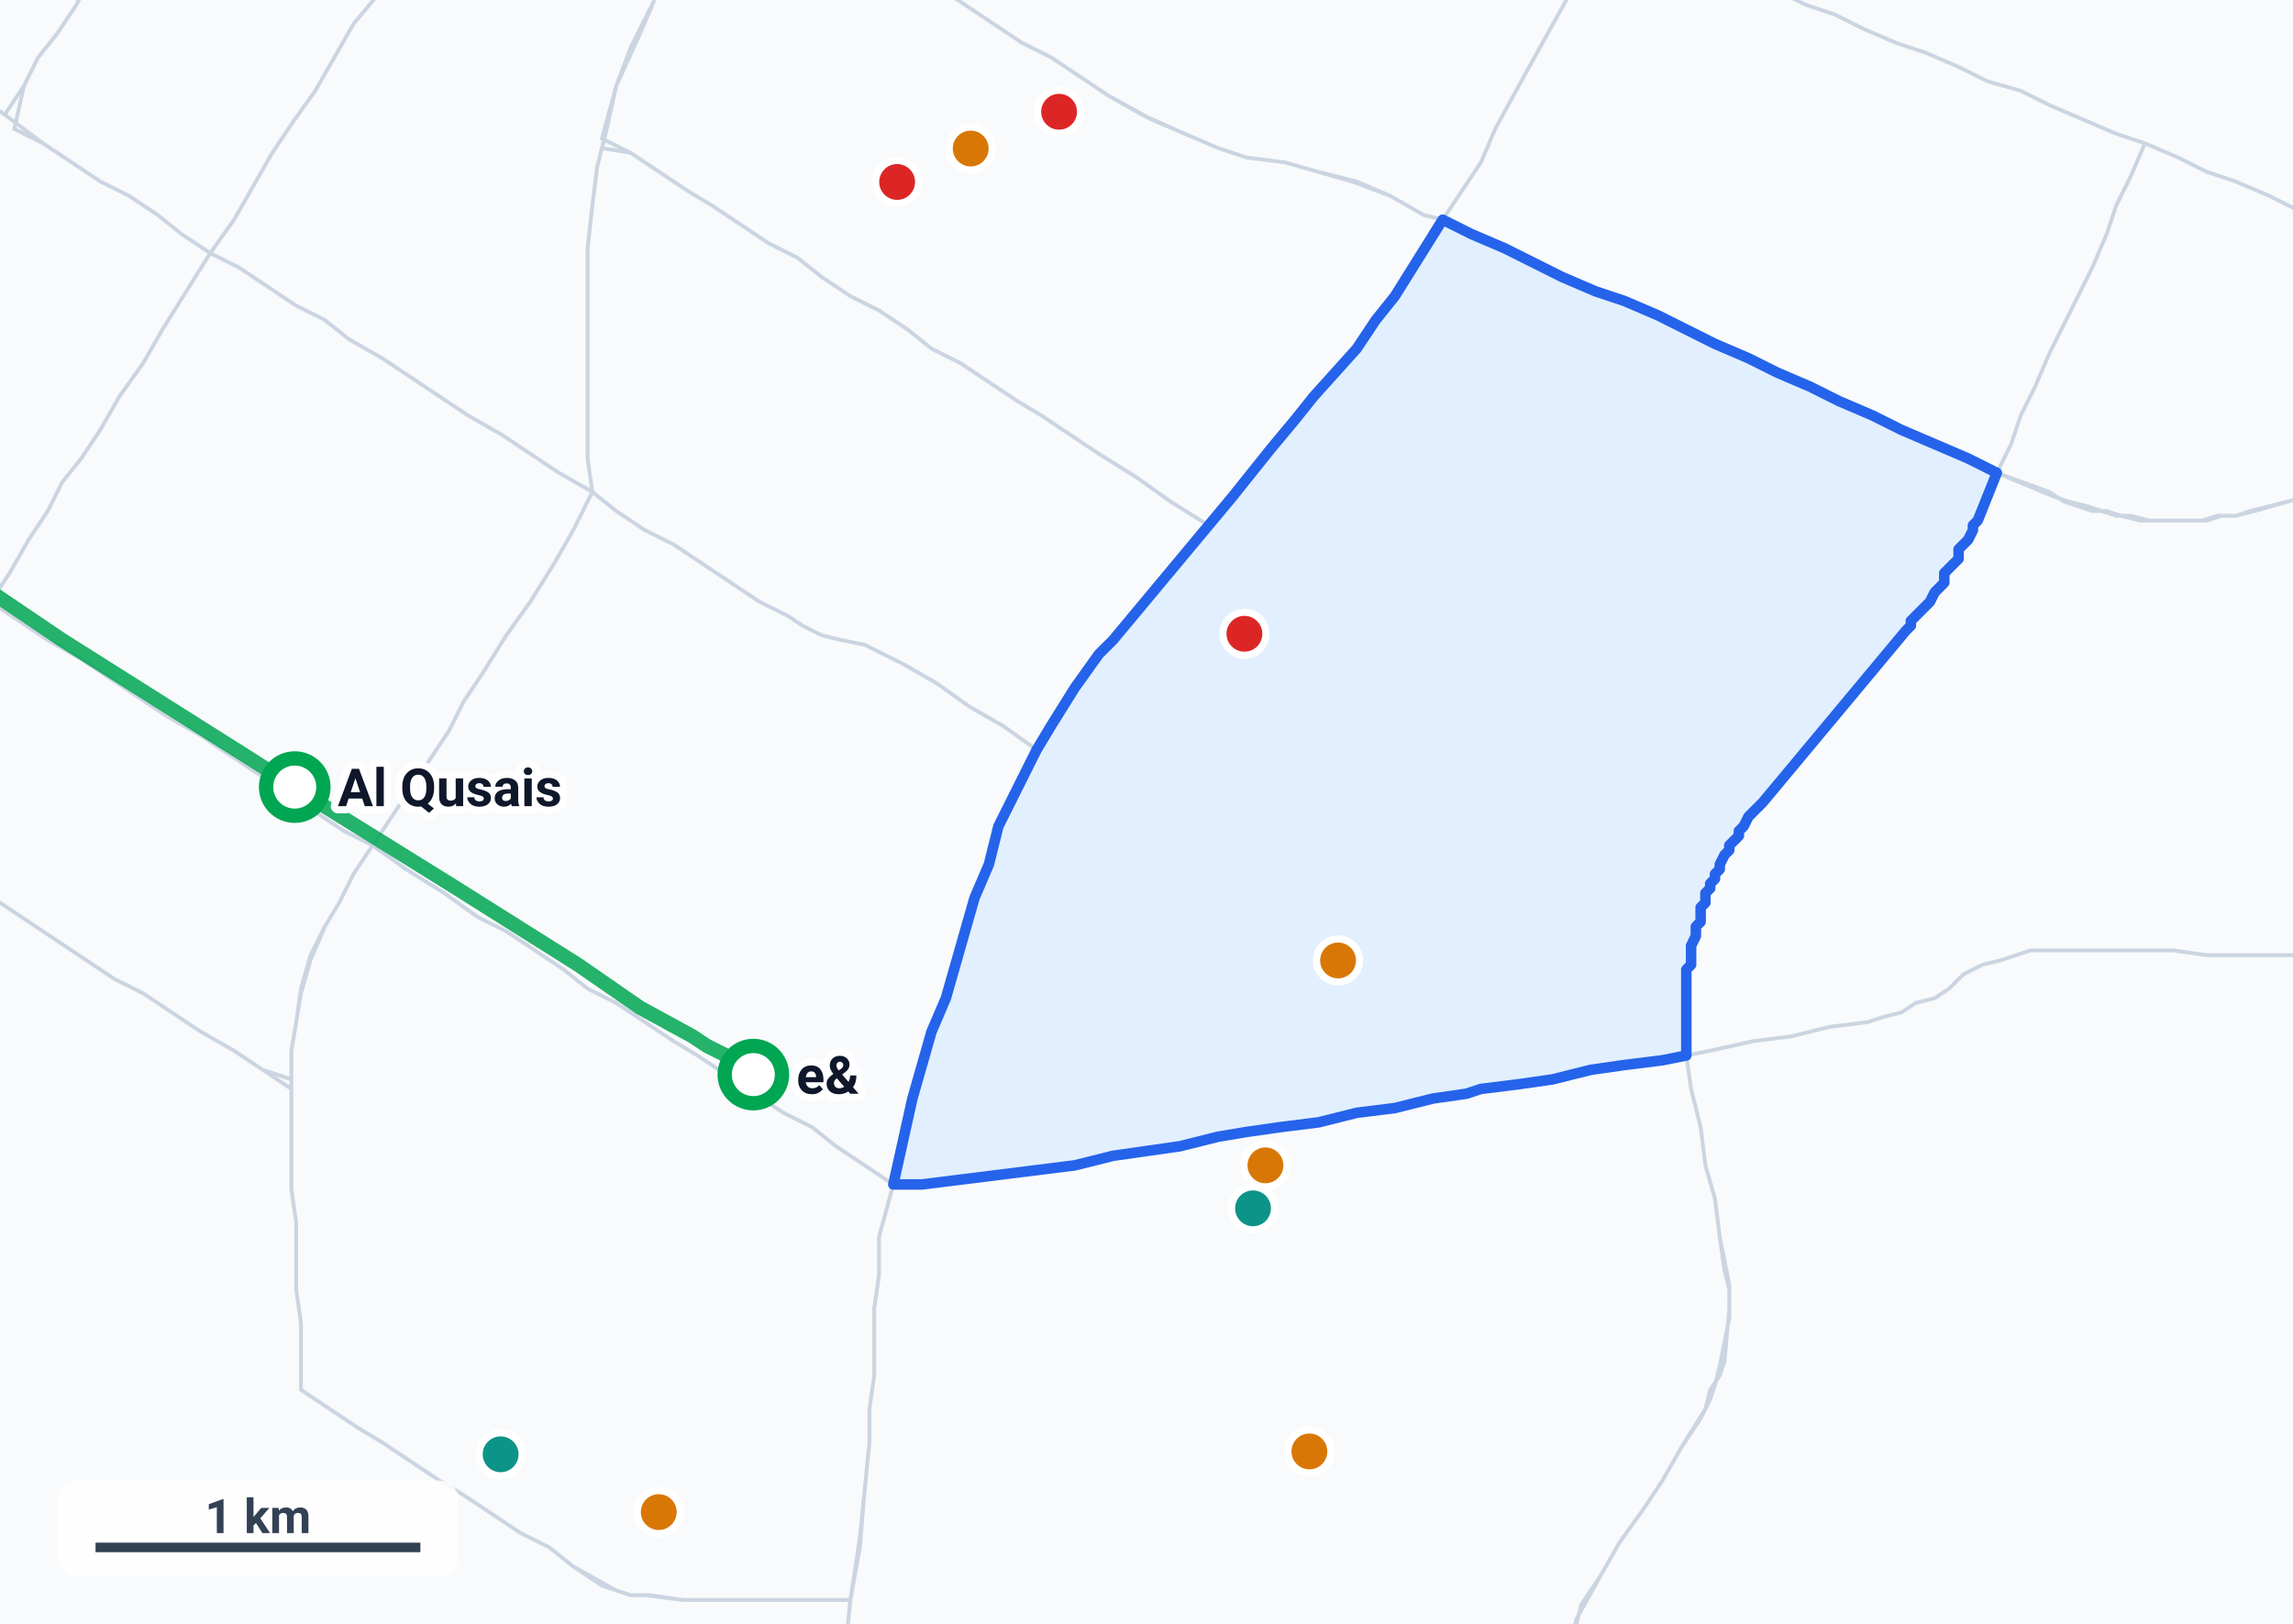
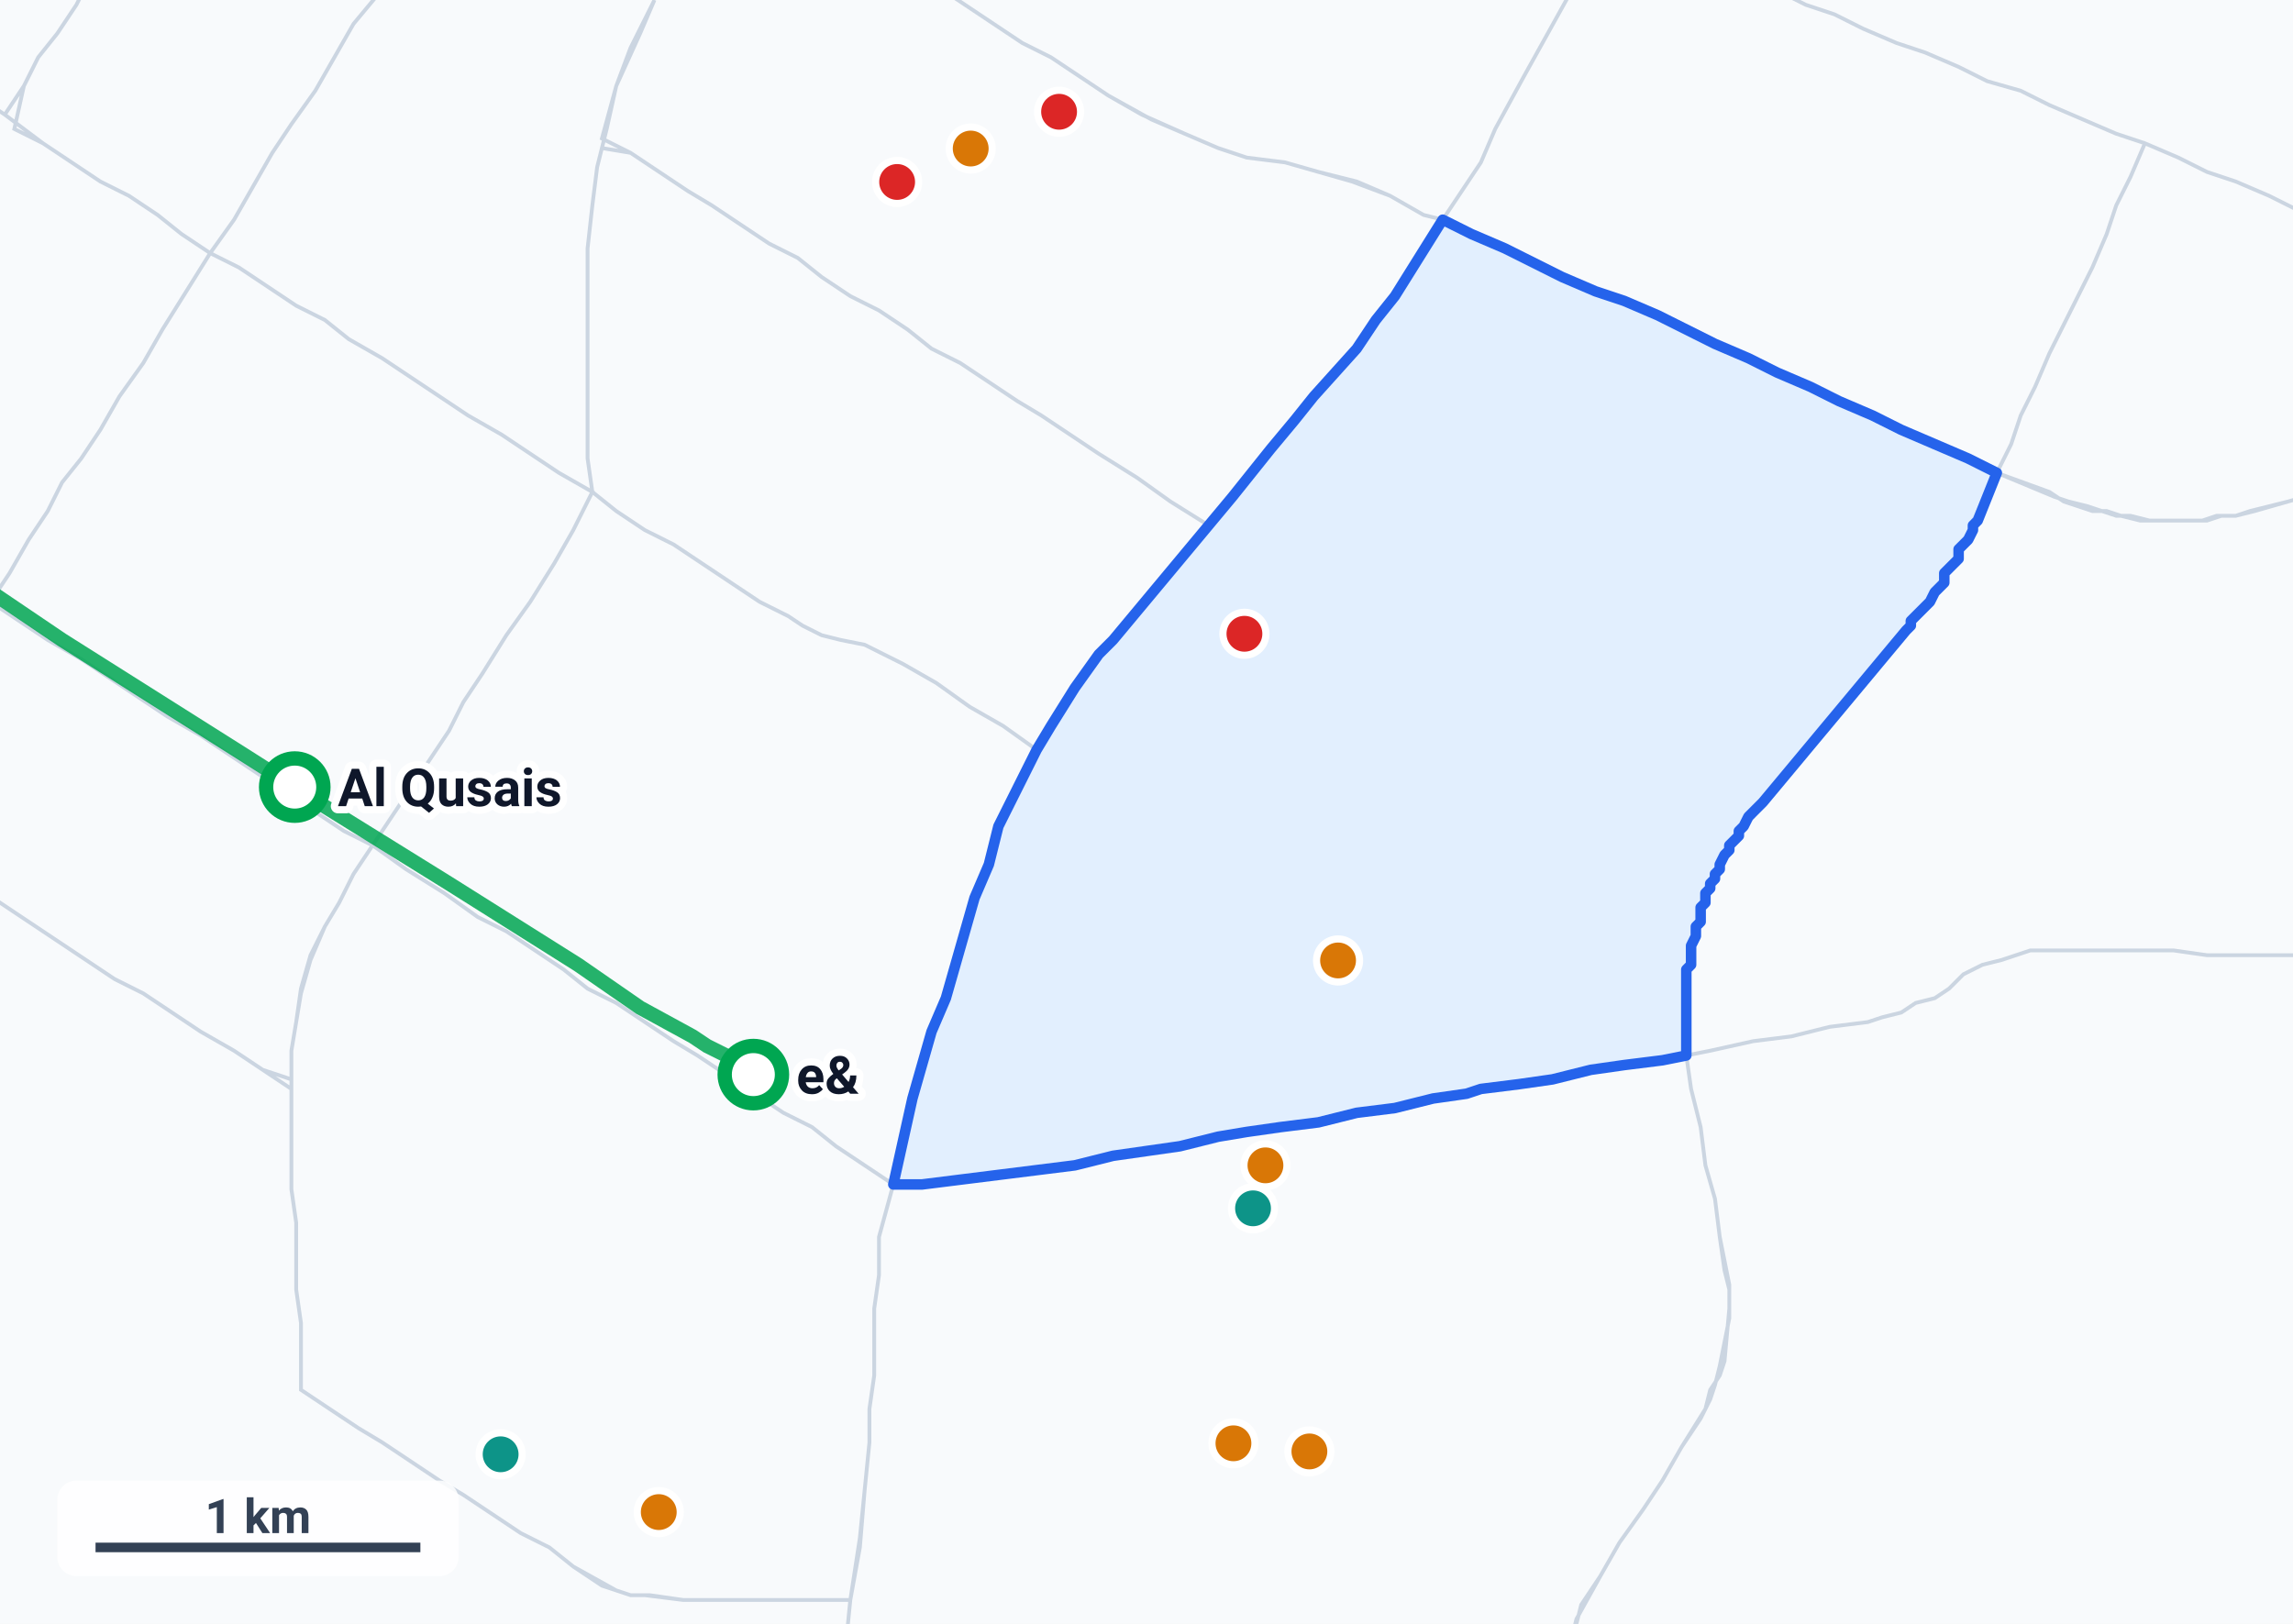
<svg xmlns="http://www.w3.org/2000/svg" viewBox="0 0 480 340" width="480" height="340">
  <style>.l{font:600 11px system-ui,-apple-system,"Segoe UI",Roboto,sans-serif;fill:#0f172a;paint-order:stroke;stroke:#fff;stroke-width:3px;stroke-linejoin:round}.s{font:600 10px system-ui,-apple-system,"Segoe UI",Roboto,sans-serif;fill:#334155}</style>
  <rect width="480" height="340" fill="#f8fafc" />
  <path d="M-6,185 -0,189 6,193 12,197 18,201 24,205 30,208 36,212 42,216 49,220 55,224 61,228 61,235 61,242 61,249 62,256 62,263 62,270 63,277 63,284 63,291 69,295 75,299 80,302 86,306 92,310 97,313 103,317 109,321 115,324 120,328 126,332 132,334 135,334 143,335 150,335 157,335 164,335 171,335 178,335 177,345M19,-5 16,1 12,7 8,12 5,18 1,24 -5,20M177,345 178,335 180,324 181,312 182,302 182,295 183,288 183,281 183,274 184,267 184,259 187,248 193,248 201,247 209,246 217,245 225,244 233,242 240,241 247,240 255,238 261,237 268,236 276,235 284,233 292,232 300,230 307,229 318,227 325,226 333,224 340,223 348,222 353,221 354,228 356,236 357,244 359,251 360,259 361,266 362,270 362,274 361,285 360,288 358,291 357,295 352,303 348,310 344,316 339,323 335,330 331,336 330,340M137,-0 134,7 129,18 127,27 126,31 125,35 124,43 123,52 123,60 123,67 123,74 123,82 123,89 123,96 124,103 117,99 111,95 105,91 98,87 92,83 86,79 80,75 73,71 68,67 62,64 56,60 50,56 44,53 49,46 53,39 57,32 61,26 66,19 70,12 74,5 79,-1M213,84 218,87 224,91 230,95 238,100 245,105 253,110 248,116 243,122 238,128 233,134 230,137 225,144 220,152 217,157 210,152 203,148 196,143 189,139 185,137 181,135 176,134 172,133 168,131 165,129 159,126 153,122 147,118 141,114 135,111 129,107 124,103 123,96 123,89 123,82 123,74 123,67 123,60 123,52 124,43 125,35 126,31 132,32 138,36 144,40 149,43 155,47 161,51 167,54 172,58 178,62 184,65 190,69 195,73 201,76 207,80 213,84M329,343 330,339 335,330 339,323 344,316 348,310 352,303 356,297 358,293 359,290 360,286 362,276 362,273 362,269 360,259 359,251 357,244 356,236 354,228 353,221 358,220 367,218 375,217 383,215 391,214 394,213 398,212 401,210 405,209 408,207 411,204 415,202 419,201 422,200 425,199 429,199 432,199 440,199 447,199 455,199 462,200 469,200 477,200 484,200M486,103 479,105 472,107 468,108 465,108 462,109 459,109 456,109 453,109 450,109 446,108 443,108 440,107 437,106 433,105 430,104 418,99 421,93 423,87 426,81 429,74 432,68 435,62 438,56 441,49 443,43 446,37 449,30 456,33 462,36 468,38 475,41 481,44 488,46M79,-1 74,5 70,12 66,19 61,26 57,32 53,39 49,46 44,53 38,49 33,45 27,41 21,38 15,34 9,30 3,27 5,18 8,12 12,7 16,1 19,-5M153,122 159,126 165,129 168,131 172,133 176,134 181,135 185,137 189,139 196,143 203,148 210,152 217,157 213,165 209,173 207,181 204,188 202,195 200,202 198,209 195,216 193,223 191,230 189,239 187,248 181,244 175,240 170,236 164,233 158,229 152,225 146,221 141,218 135,214 129,210 123,207 118,203 112,199 106,195 100,192 93,187 85,182 78,177 82,171 86,165 90,159 94,153 97,147 101,141 106,133 111,126 116,118 120,111 124,103 129,107 135,111 141,114 147,118 153,122M329,-2 324,7 319,16 313,27 310,34 306,40 302,46 298,45 291,41 284,38 276,36 269,34 261,33 255,31 248,28 241,25 232,20 226,16 220,12 214,9 208,5 202,1 196,-3 190,-6M78,177 74,183 71,189 68,194 65,200 63,207 62,214 61,220 61,226 55,224 49,220 42,216 36,212 30,208 24,205 18,201 12,197 6,193 -0,189 -6,185M-6,132 -2,126 4,130 10,134 17,138 23,142 29,146 35,150 42,154 48,158 54,162 60,166 66,170 72,174 78,177M-5,20 1,24 9,30 15,34 21,38 27,41 33,45 38,49 44,53 39,61 34,69 30,76 25,83 21,90 17,96 13,101 10,107 6,113 2,120 -2,126 -8,122M449,30 446,37 443,43 441,49 438,56 435,62 432,68 429,74 426,81 423,87 421,93 418,99 412,96 405,93 398,90 392,87 385,84 379,81 372,78 366,75 359,72 353,69 347,66 340,63 334,61 327,58 321,55 315,52 308,49 302,46 306,40 310,34 313,27 319,16 324,7 329,-2M365,-5 372,-2 378,1 384,3 390,6 397,9 403,11 410,14 416,17 423,19 429,22 436,25 443,28 449,30M118,203 123,207 129,210 135,214 141,218 146,221 152,225 158,229 164,233 170,236 175,240 181,244 187,248 184,259 184,267 183,274 183,281 183,288 182,295 182,302 181,312 180,322 178,335 171,335 164,335 157,335 150,335 143,335 136,334 132,334 129,333 120,328 115,324 109,321 103,317 97,313 92,310 86,306 80,302 75,299 69,295 63,291 63,284 63,277 62,270 62,263 62,256 61,249 61,242 61,235 61,228 61,220 62,214 63,208 65,201 68,194 71,189 74,183 78,177 85,182 93,187 100,192 106,195 112,199 118,203M239,24 248,28 255,31 261,33 269,34 276,36 283,38 291,41 298,45 302,46 297,54 292,62 288,67 284,73 275,83 271,88 266,94 262,99 258,104 253,110 245,105 238,100 230,95 224,91 218,87 213,84 207,80 201,76 195,73 190,69 184,65 178,62 172,58 167,54 161,51 155,47 149,43 144,40 138,36 132,32 126,29 129,18 132,10 137,-0M190,-6 196,-3 202,1 208,5 214,9 220,12 226,16 232,20 239,24M68,67 73,71 80,75 86,79 92,83 98,87 105,91 111,95 117,99 124,103 120,111 116,118 111,126 106,133 101,141 97,147 94,153 90,159 86,165 82,171 78,177 72,174 66,170 60,166 54,162 48,158 42,154 35,150 29,146 23,142 17,138 10,134 4,130 -2,126 2,120 6,113 10,107 13,101 17,96 21,90 25,83 30,76 34,69 39,61 44,53 50,56 56,60 62,64 68,67M484,200 477,200 469,200 462,200 455,199 447,199 440,199 432,199 429,199 425,199 422,200 419,201 415,202 411,204 408,207 405,209 401,210 398,212 394,213 391,214 383,215 375,217 367,218 358,220 353,221 353,215 353,211 353,207 353,204 354,201 354,198 355,194 356,191 357,187 359,184 360,181 362,177 364,174 367,171 369,168 374,162 379,156 384,150 389,144 394,138 399,132 401,129 404,126 406,122 408,119 410,116 412,113 413,109 418,99 429,103 432,105 435,106 438,107 441,107 444,108 448,109 451,109 454,109 457,109 461,109 464,108 468,108 471,107 479,105 486,103" fill="none" stroke="#cbd5e1" stroke-width="0.8" />
  <path d="M372,78 379,81 385,84 392,87 398,90 405,93 412,96 418,99 414,109 413,110 413,111 412,113 411,114 410,115 410,117 409,118 408,119 407,120 407,122 406,123 405,124 404,126 403,127 402,128 401,129 400,130 400,131 399,132 394,138 389,144 384,150 379,156 374,162 369,168 368,169 367,170 366,171 365,173 364,174 364,175 363,176 362,177 362,178 361,179 360,181 360,182 359,183 359,184 358,185 358,186 357,187 357,189 356,190 356,192 356,193 355,194 355,195 355,196 354,198 354,198 354,199 354,200 354,202 353,203 353,204 353,205 353,206 353,207 353,208 353,209 353,210 353,211 353,212 353,213 353,214 353,215 353,221 348,222 340,223 333,224 325,226 318,227 310,228 307,229 300,230 292,232 284,233 276,235 268,236 261,237 255,238 247,240 240,241 233,242 225,244 217,245 209,246 201,247 193,248 187,248 189,239 191,230 193,223 195,216 198,209 200,202 202,195 204,188 207,181 209,173 213,165 217,157 220,152 225,144 230,137 233,134 238,128 243,122 248,116 253,110 258,104 262,99 266,94 271,88 275,83 284,73 288,67 292,62 297,54 302,46 308,49 315,52 321,55 327,58 334,61 340,63 347,66 353,69 359,72 366,75 372,78Z" fill="#dbeafe" fill-opacity="0.75" stroke="#2563eb" stroke-width="2.2" stroke-linejoin="round" />
  <path d="M145,217 148,219 152,221 158,225 160,226M145,217 134,211 121,202 94,185 65,167 62,165 51,158 13,134 -21,111" fill="none" stroke="#00a651" stroke-width="3" stroke-linecap="round" stroke-opacity="0.85" />
  <circle cx="280.1" cy="201.1" r="4.5" fill="#d97706" stroke="#fff" stroke-width="1.5" />
  <circle cx="274.1" cy="303.9" r="4.5" fill="#d97706" stroke="#fff" stroke-width="1.5" />
  <circle cx="203.2" cy="31.1" r="4.5" fill="#d97706" stroke="#fff" stroke-width="1.5" />
  <circle cx="264.9" cy="244.0" r="4.5" fill="#d97706" stroke="#fff" stroke-width="1.5" />
+   <circle cx="258.2" cy="302.2" r="4.5" fill="#d97706" stroke="#fff" stroke-width="1.5" />
  <circle cx="137.9" cy="316.6" r="4.5" fill="#d97706" stroke="#fff" stroke-width="1.5" />
  <circle cx="260.5" cy="132.7" r="4.5" fill="#dc2626" stroke="#fff" stroke-width="1.5" />
  <circle cx="221.7" cy="23.4" r="4.5" fill="#dc2626" stroke="#fff" stroke-width="1.5" />
  <circle cx="187.8" cy="38.1" r="4.5" fill="#dc2626" stroke="#fff" stroke-width="1.5" />
  <circle cx="262.3" cy="253.0" r="4.5" fill="#0d9488" stroke="#fff" stroke-width="1.5" />
  <circle cx="104.8" cy="304.5" r="4.5" fill="#0d9488" stroke="#fff" stroke-width="1.5" />
  <circle cx="157.7" cy="225.0" r="6" fill="#fff" stroke="#00a651" stroke-width="3" />
  <circle cx="61.7" cy="164.8" r="6" fill="#fff" stroke="#00a651" stroke-width="3" />
  <text x="166.7" y="229.0" text-anchor="start" class="l">e&amp;</text>
  <text x="70.7" y="168.8" text-anchor="start" class="l">Al Qusais</text>
  <g>
    <rect x="12" y="310" width="84.0" height="20" rx="4" fill="#fff" fill-opacity="0.85" />
    <path d="M20,324h68.0" stroke="#334155" stroke-width="2" />
    <text x="54.0" y="321" text-anchor="middle" class="s">1 km</text>
  </g>
</svg>
